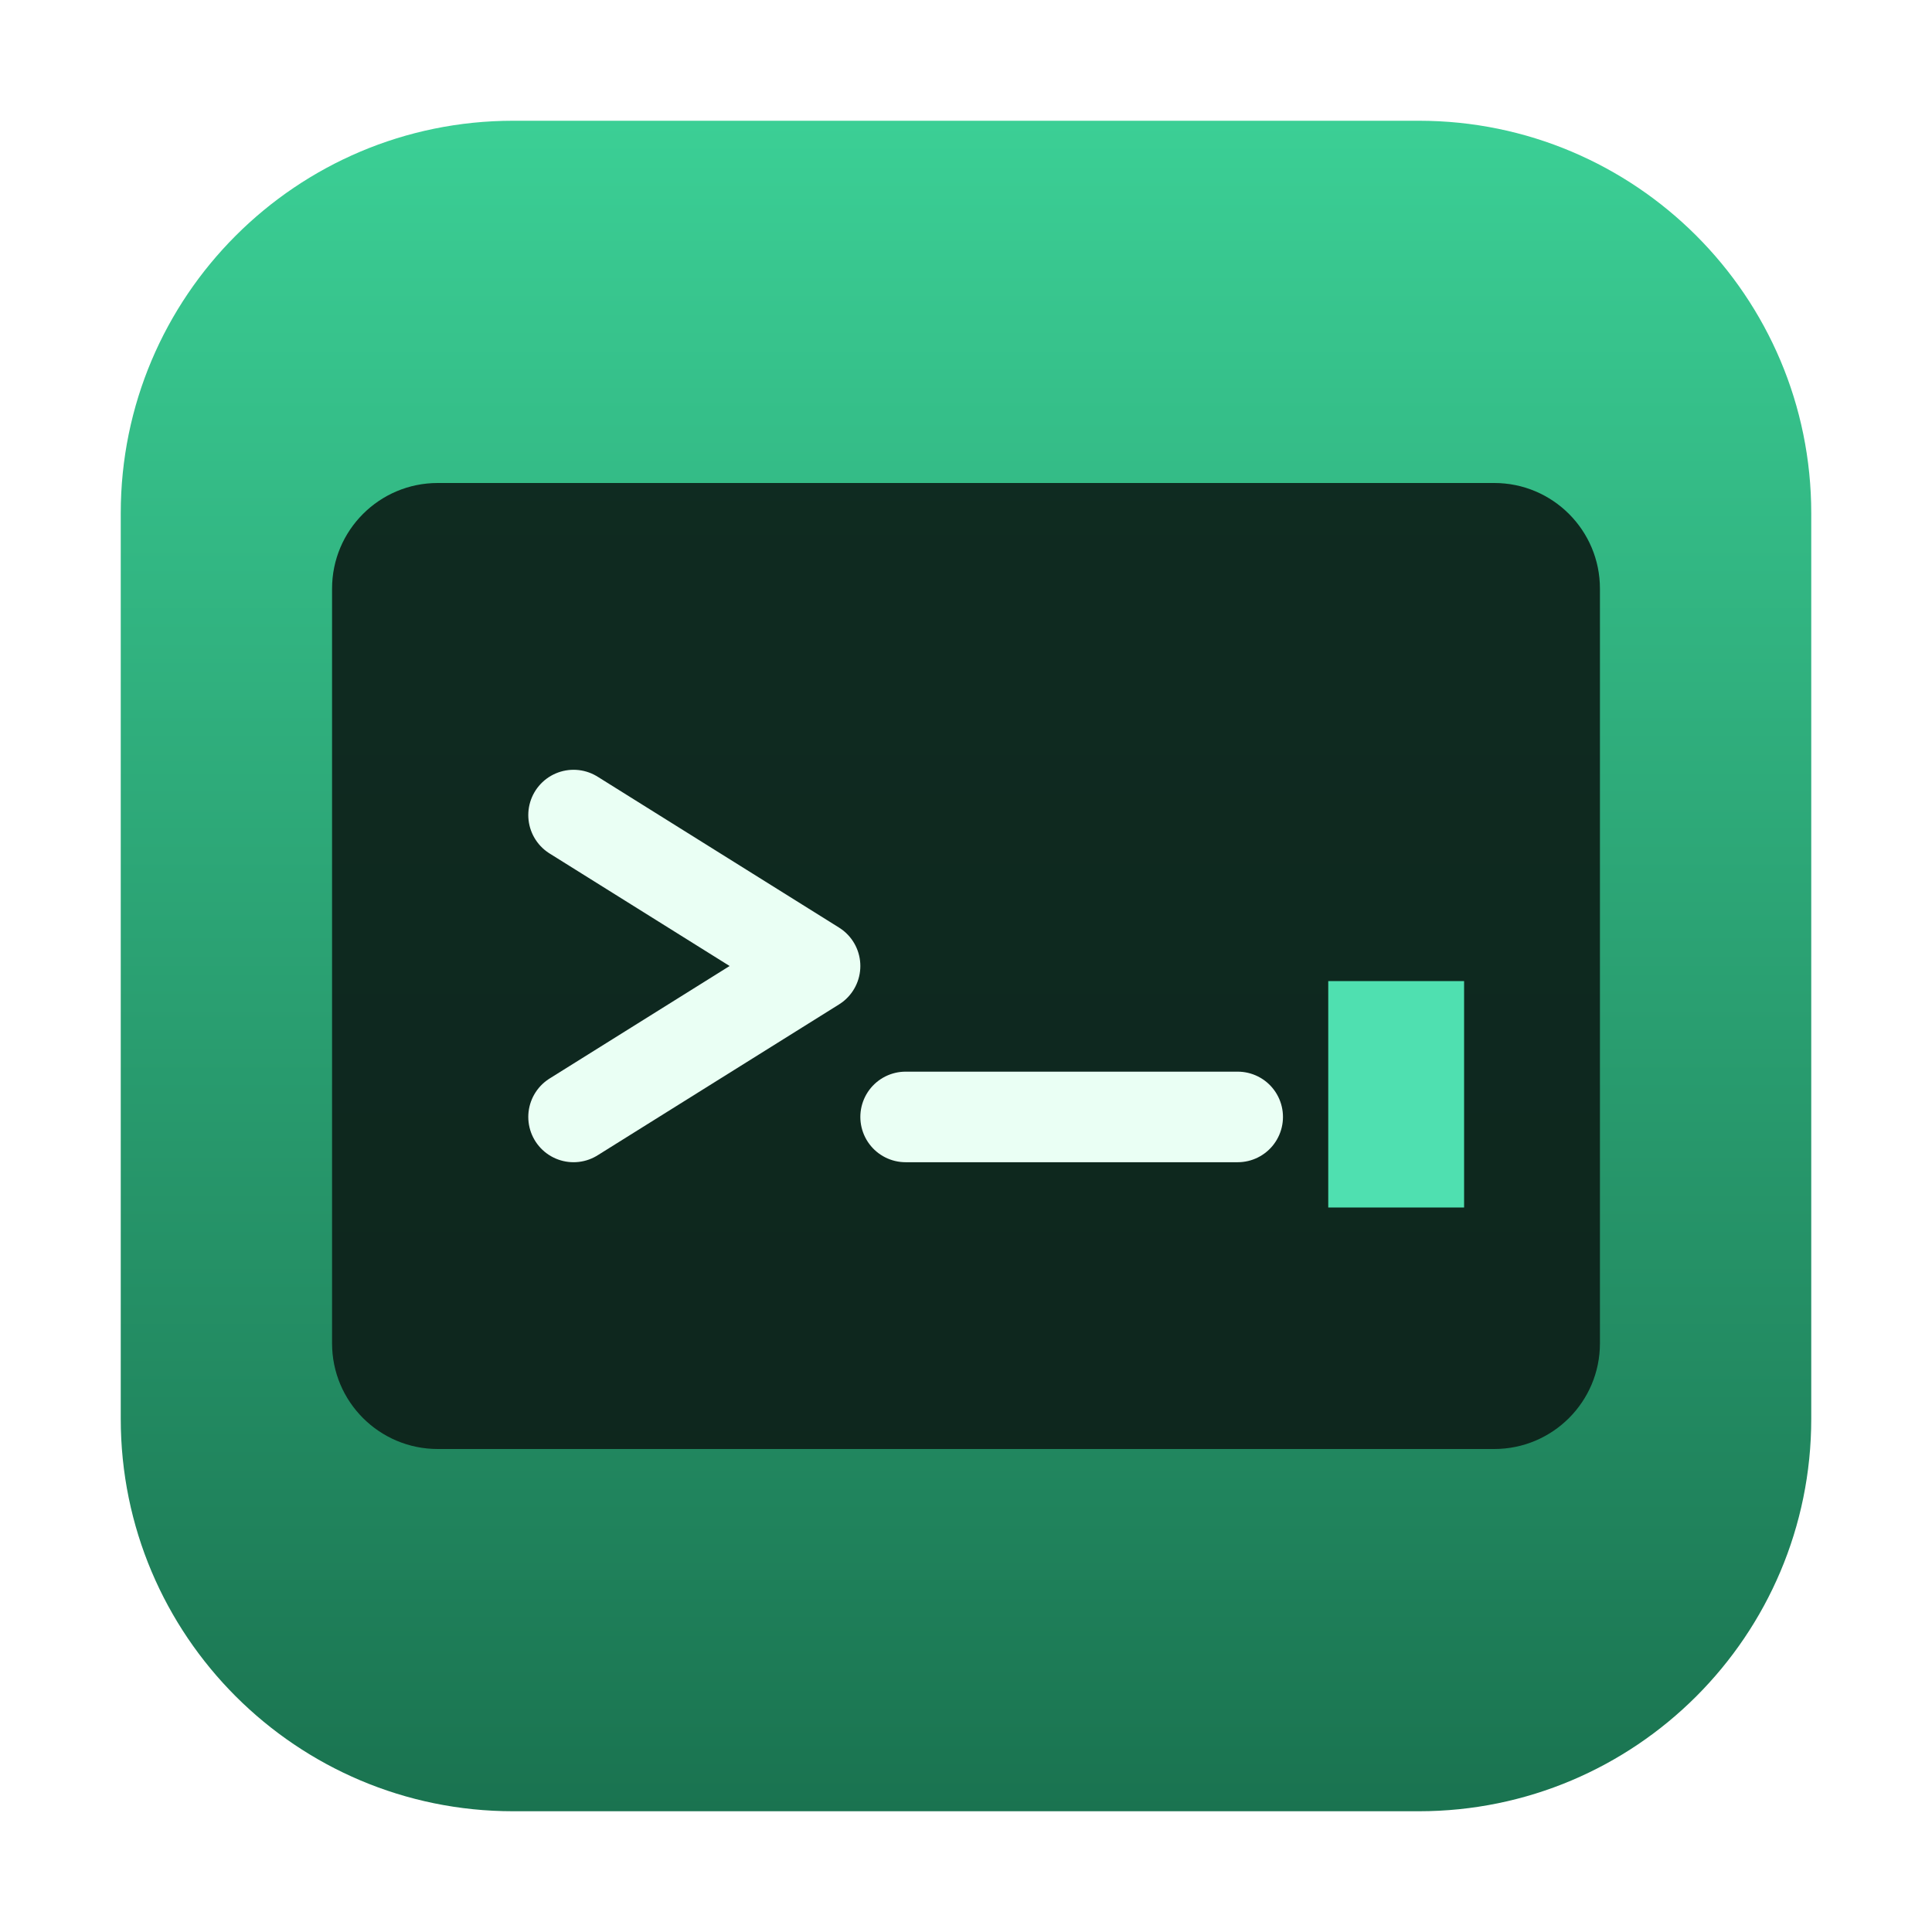
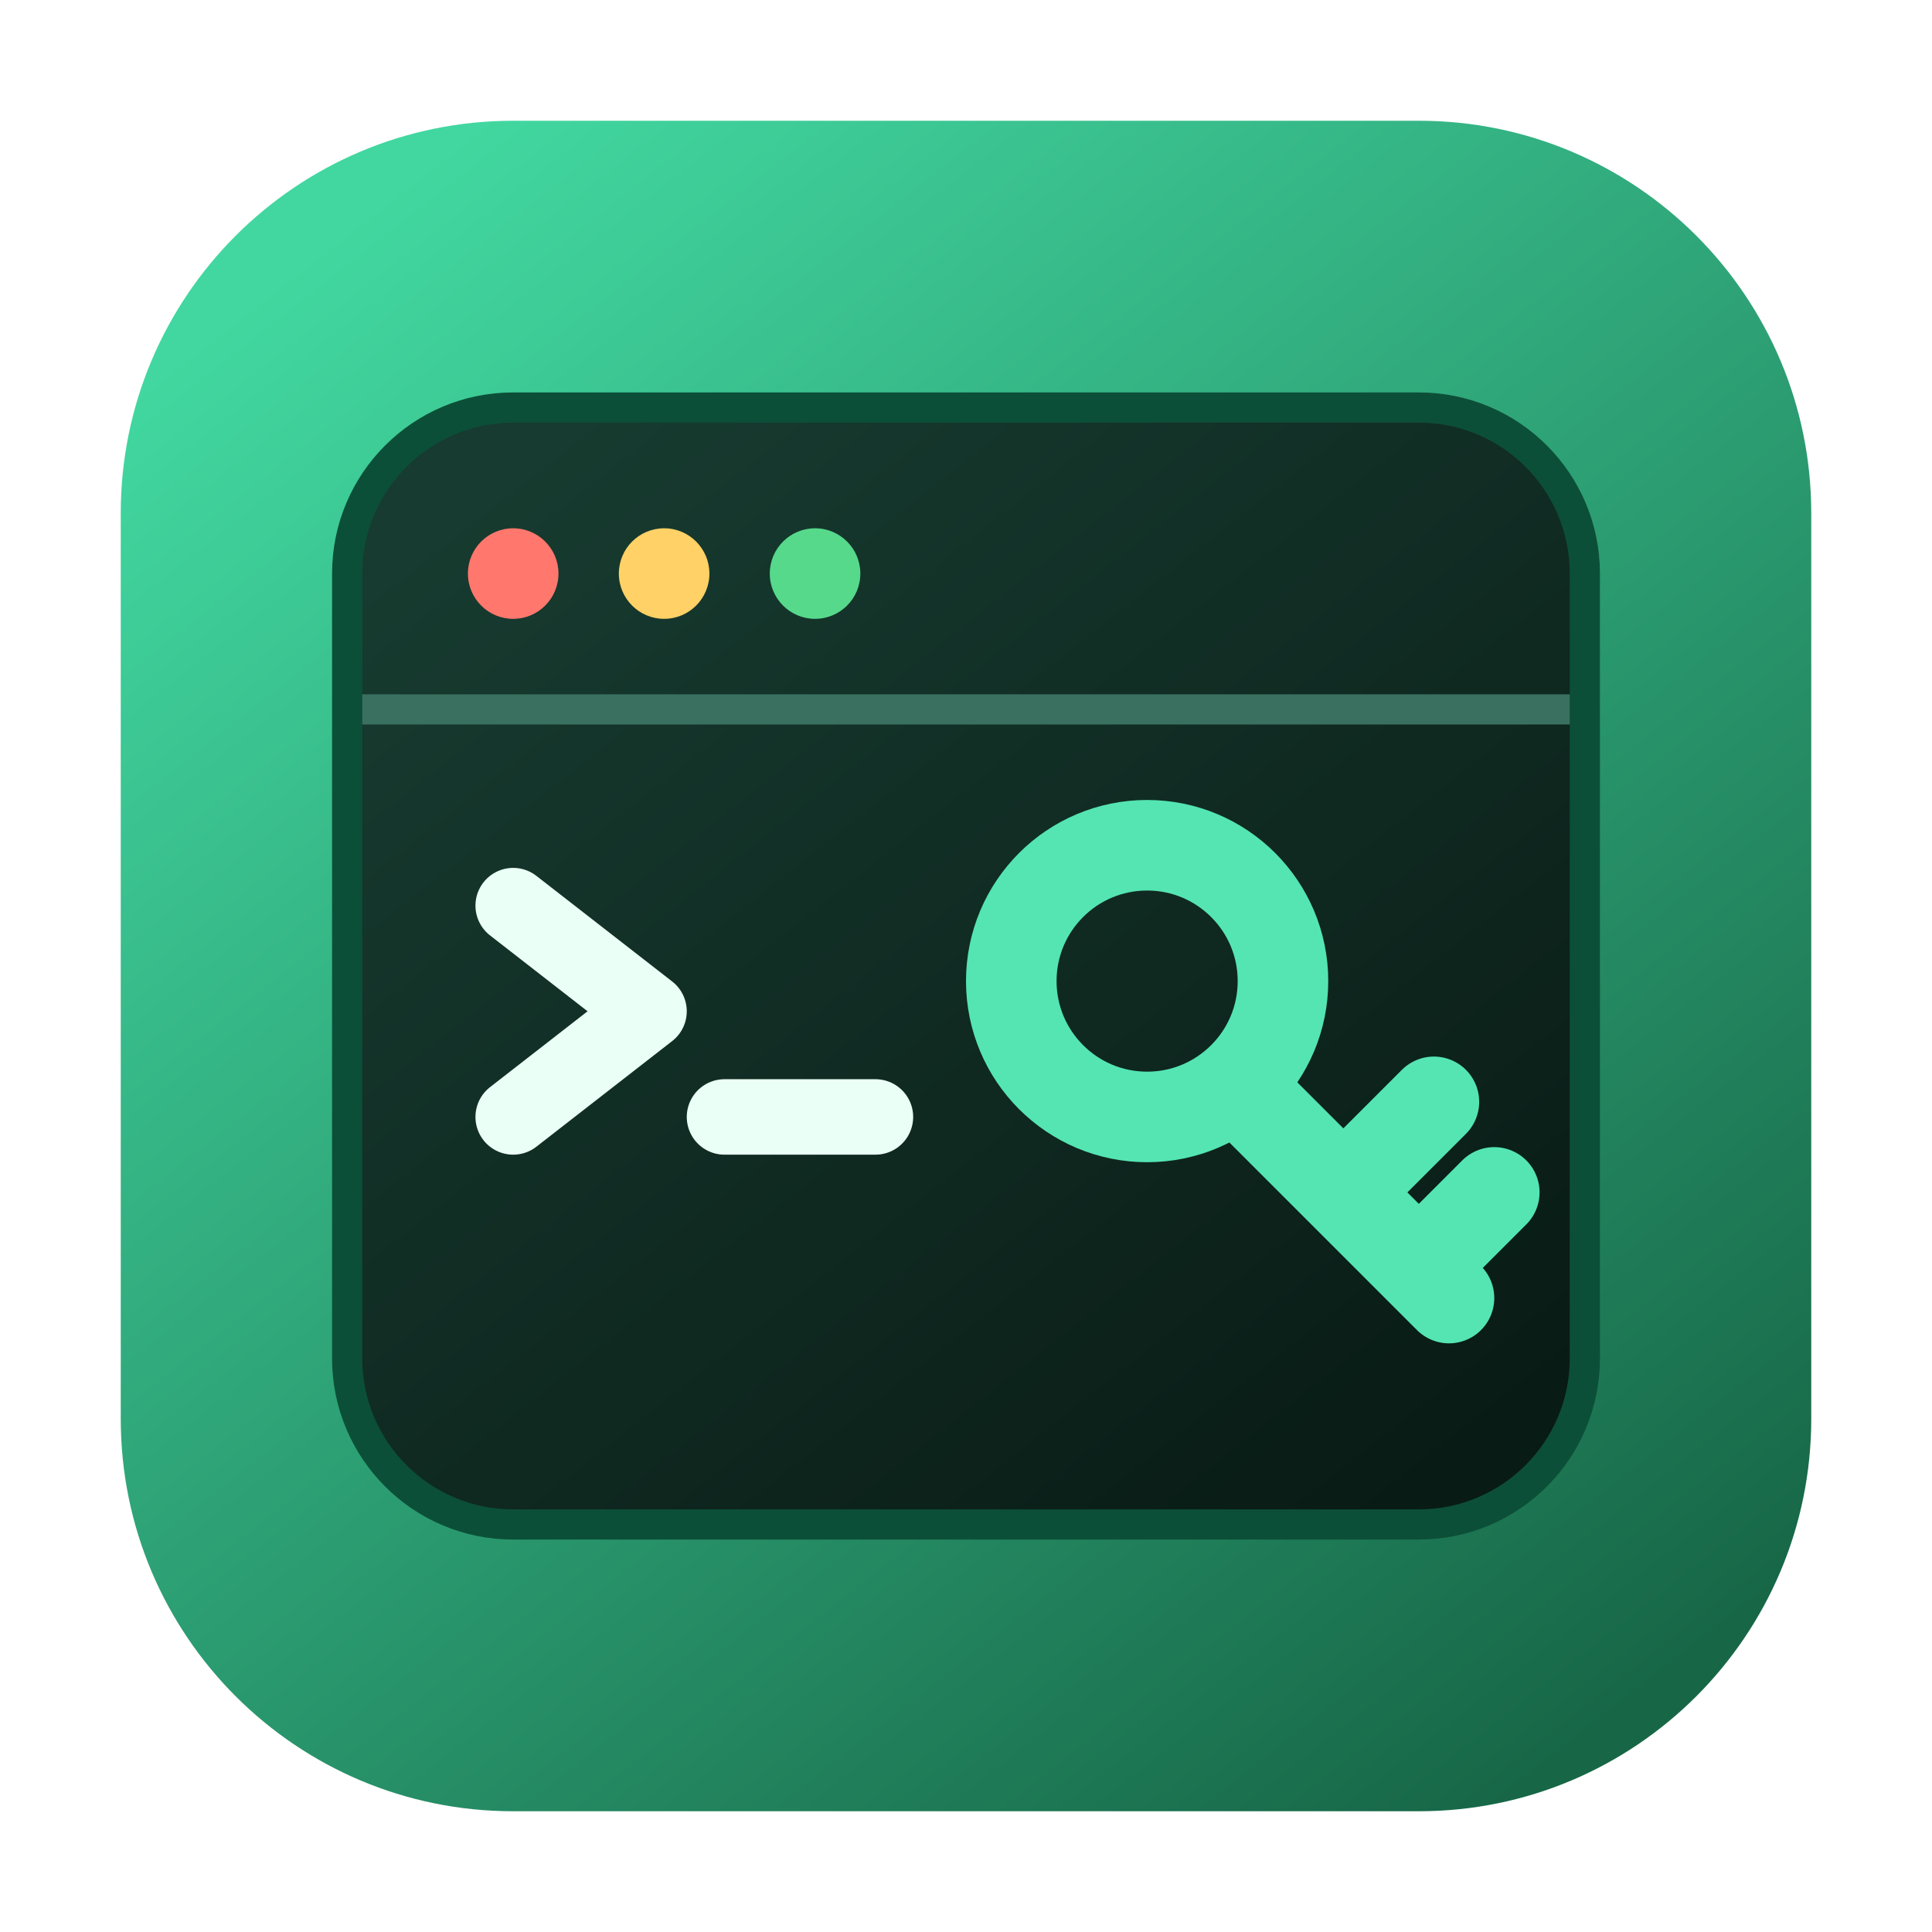
<svg xmlns="http://www.w3.org/2000/svg" width="128" height="128" viewBox="0 0 128 128">
  <defs>
-     <linearGradient id="bg" x1="0" y1="0" x2="0" y2="1">
-       <stop offset="0" stop-color="#3bcf95" />
-       <stop offset="1" stop-color="#1a7350" />
+     <linearGradient id="bg" x1="24" y1="14" x2="104" y2="116" gradientUnits="userSpaceOnUse">
+       <stop offset="0" stop-color="#42d7a0" />
+       <stop offset="1" stop-color="#176747" />
+     </linearGradient>
+     <linearGradient id="screen" x1="35" y1="30" x2="91" y2="101" gradientUnits="userSpaceOnUse">
+       <stop offset="0" stop-color="#173b30" />
+       <stop offset="1" stop-color="#091b15" />
    </linearGradient>
  </defs>
  <rect x="8" y="8" width="112" height="112" rx="26" fill="url(#bg)" />
-   <rect x="22" y="32" width="84" height="64" rx="7" fill="#0c1e18" opacity="0.92" />
-   <path d="M 38 54 L 54 64 L 38 74" fill="none" stroke="#eafff4" stroke-width="6" stroke-linecap="round" stroke-linejoin="round" />
-   <line x1="60" y1="74" x2="82" y2="74" stroke="#eafff4" stroke-width="6" stroke-linecap="round" />
-   <rect x="88" y="65" width="9" height="15" fill="#4fe0b0" />
+   <path d="M34 27h60a11 11 0 0 1 11 11v52a11 11 0 0 1-11 11H34a11 11 0 0 1-11-11V38a11 11 0 0 1 11-11Z" fill="url(#screen)" stroke="#0c4f38" stroke-width="2" />
+   <circle cx="34" cy="38" r="3" fill="#ff776d" />
+   <circle cx="44" cy="38" r="3" fill="#ffd166" />
+   <circle cx="54" cy="38" r="3" fill="#56d98b" />
+   <path d="M24 47h80" stroke="#39705f" stroke-width="2" />
+   <path d="m34 60 9 7-9 7" fill="none" stroke="#eafff5" stroke-width="5" stroke-linecap="round" stroke-linejoin="round" />
+   <path d="M48 74h10" stroke="#eafff5" stroke-width="5" stroke-linecap="round" />
+   <circle cx="76" cy="65" r="9" fill="none" stroke="#54e5b3" stroke-width="6" />
+   <path d="M82 72 96 86m-7-7 6-6m-1 11 5-5" fill="none" stroke="#54e5b3" stroke-width="6" stroke-linecap="round" stroke-linejoin="round" />
</svg>
